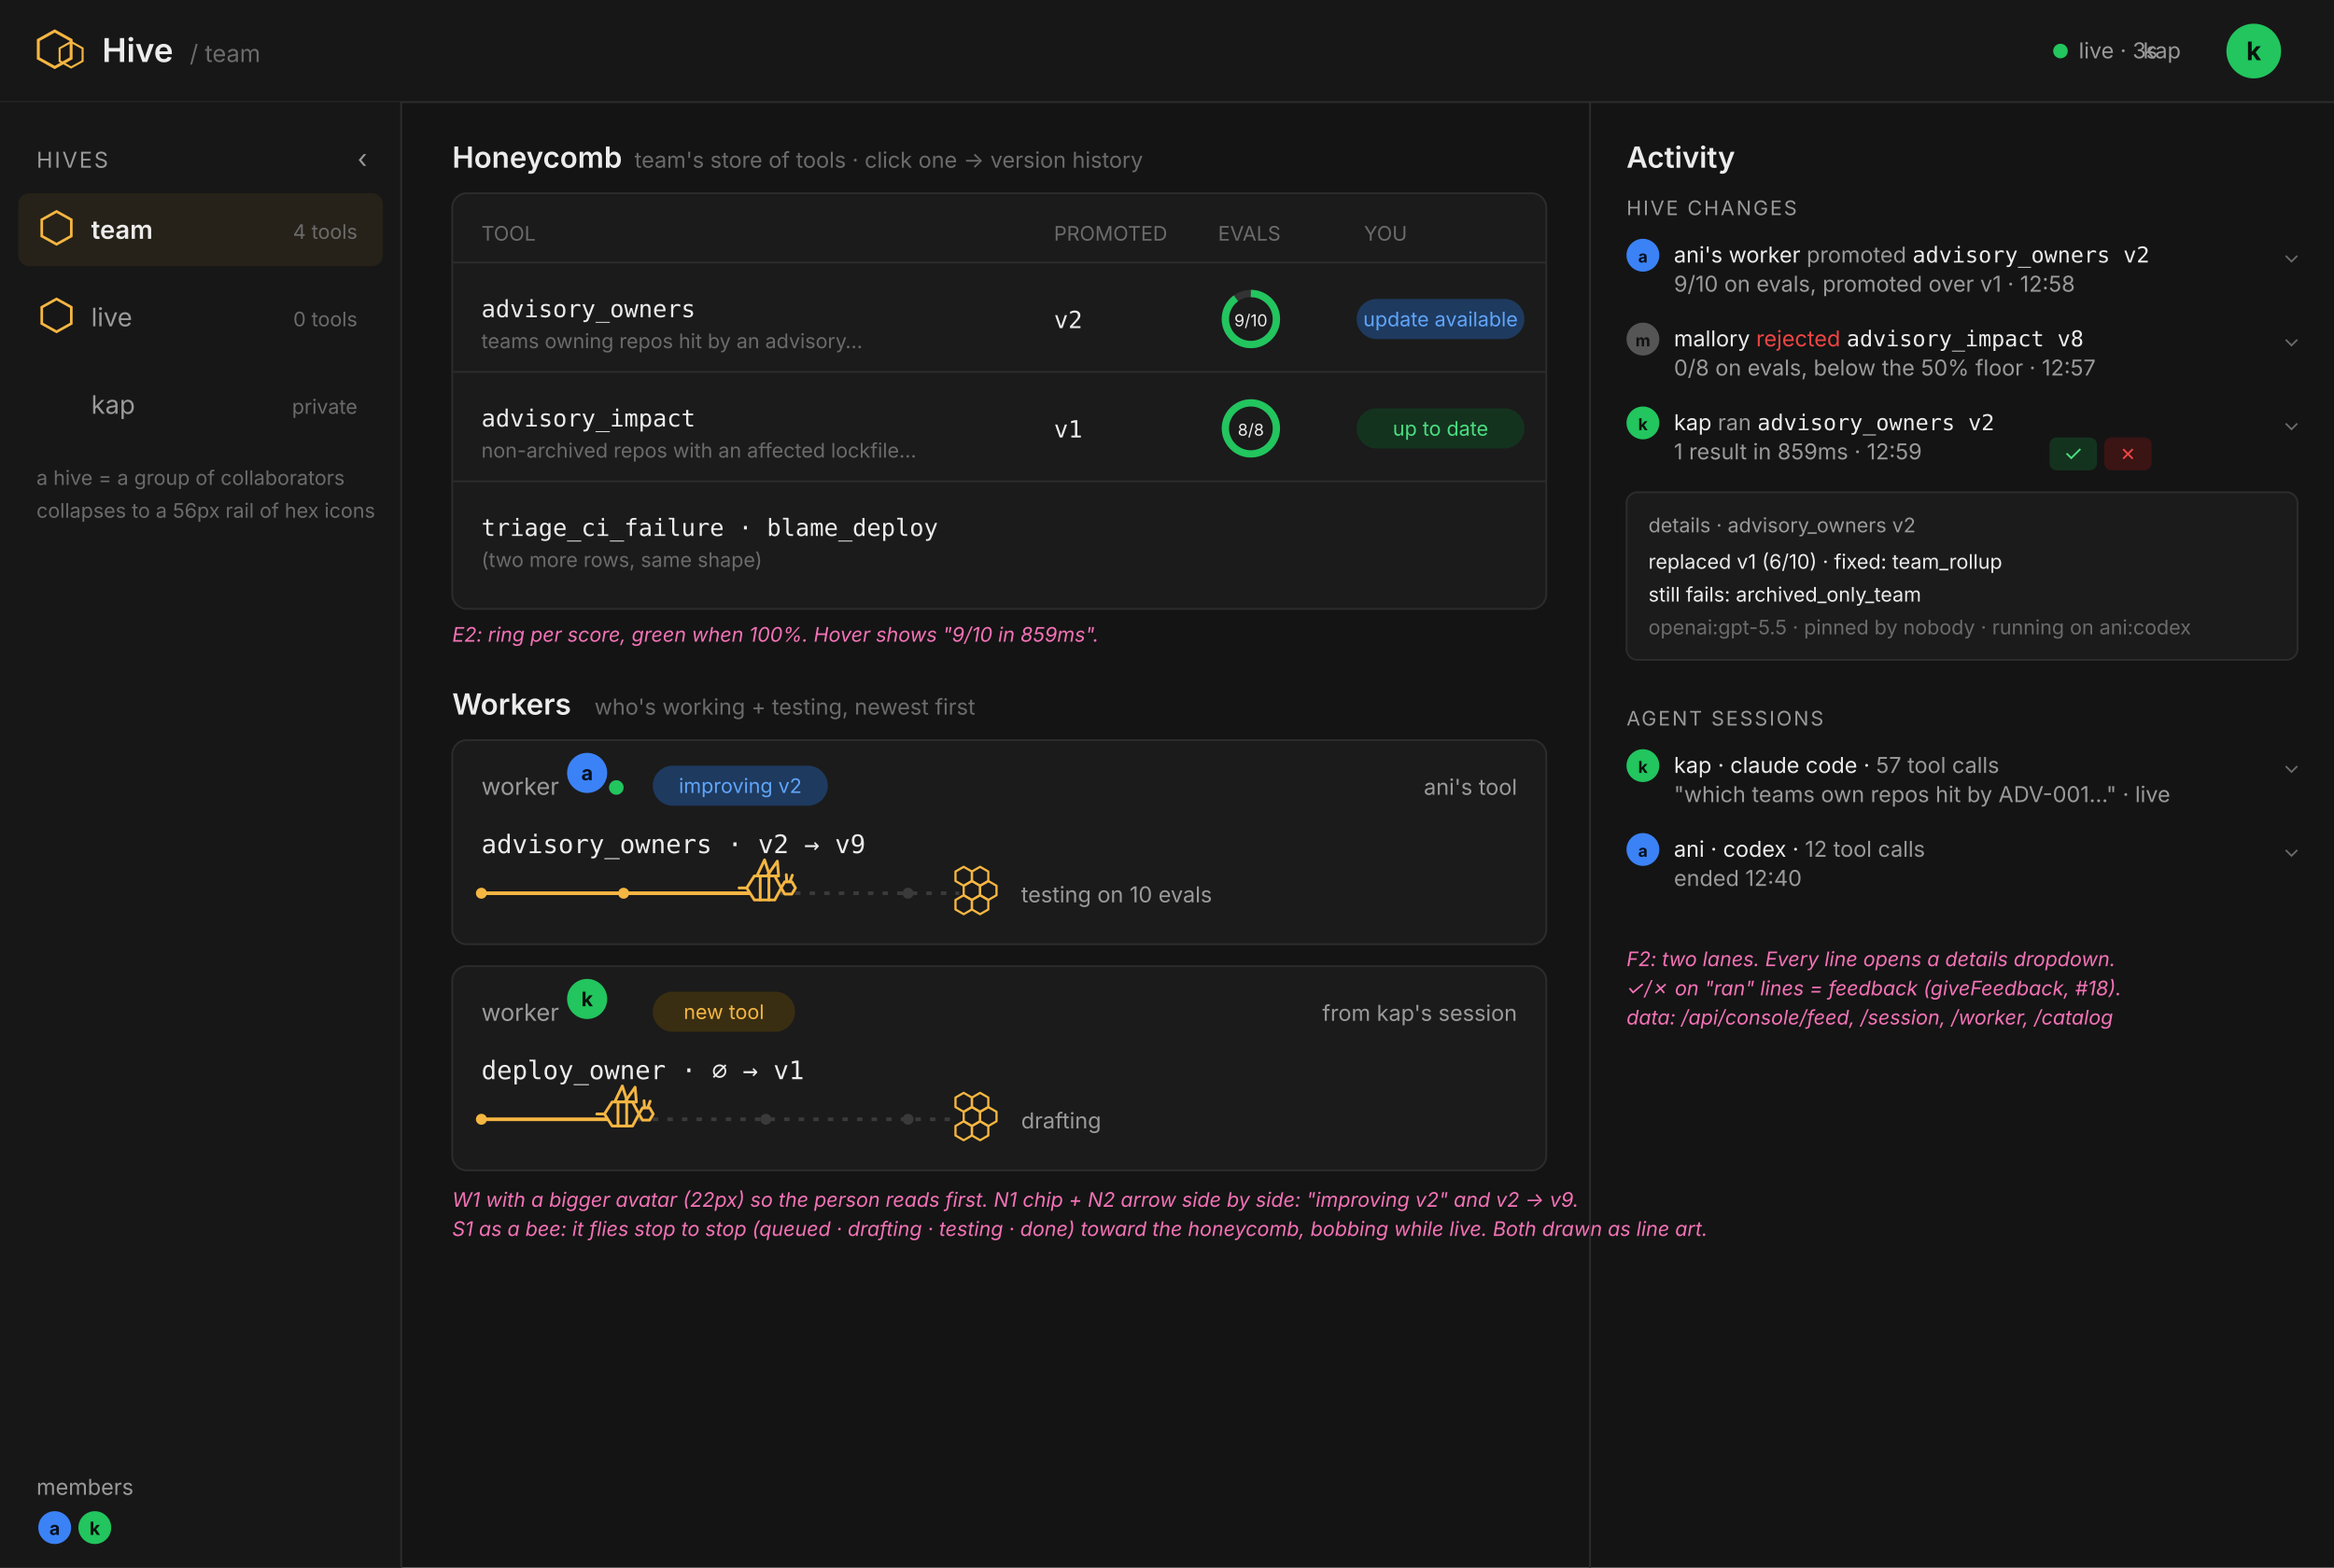
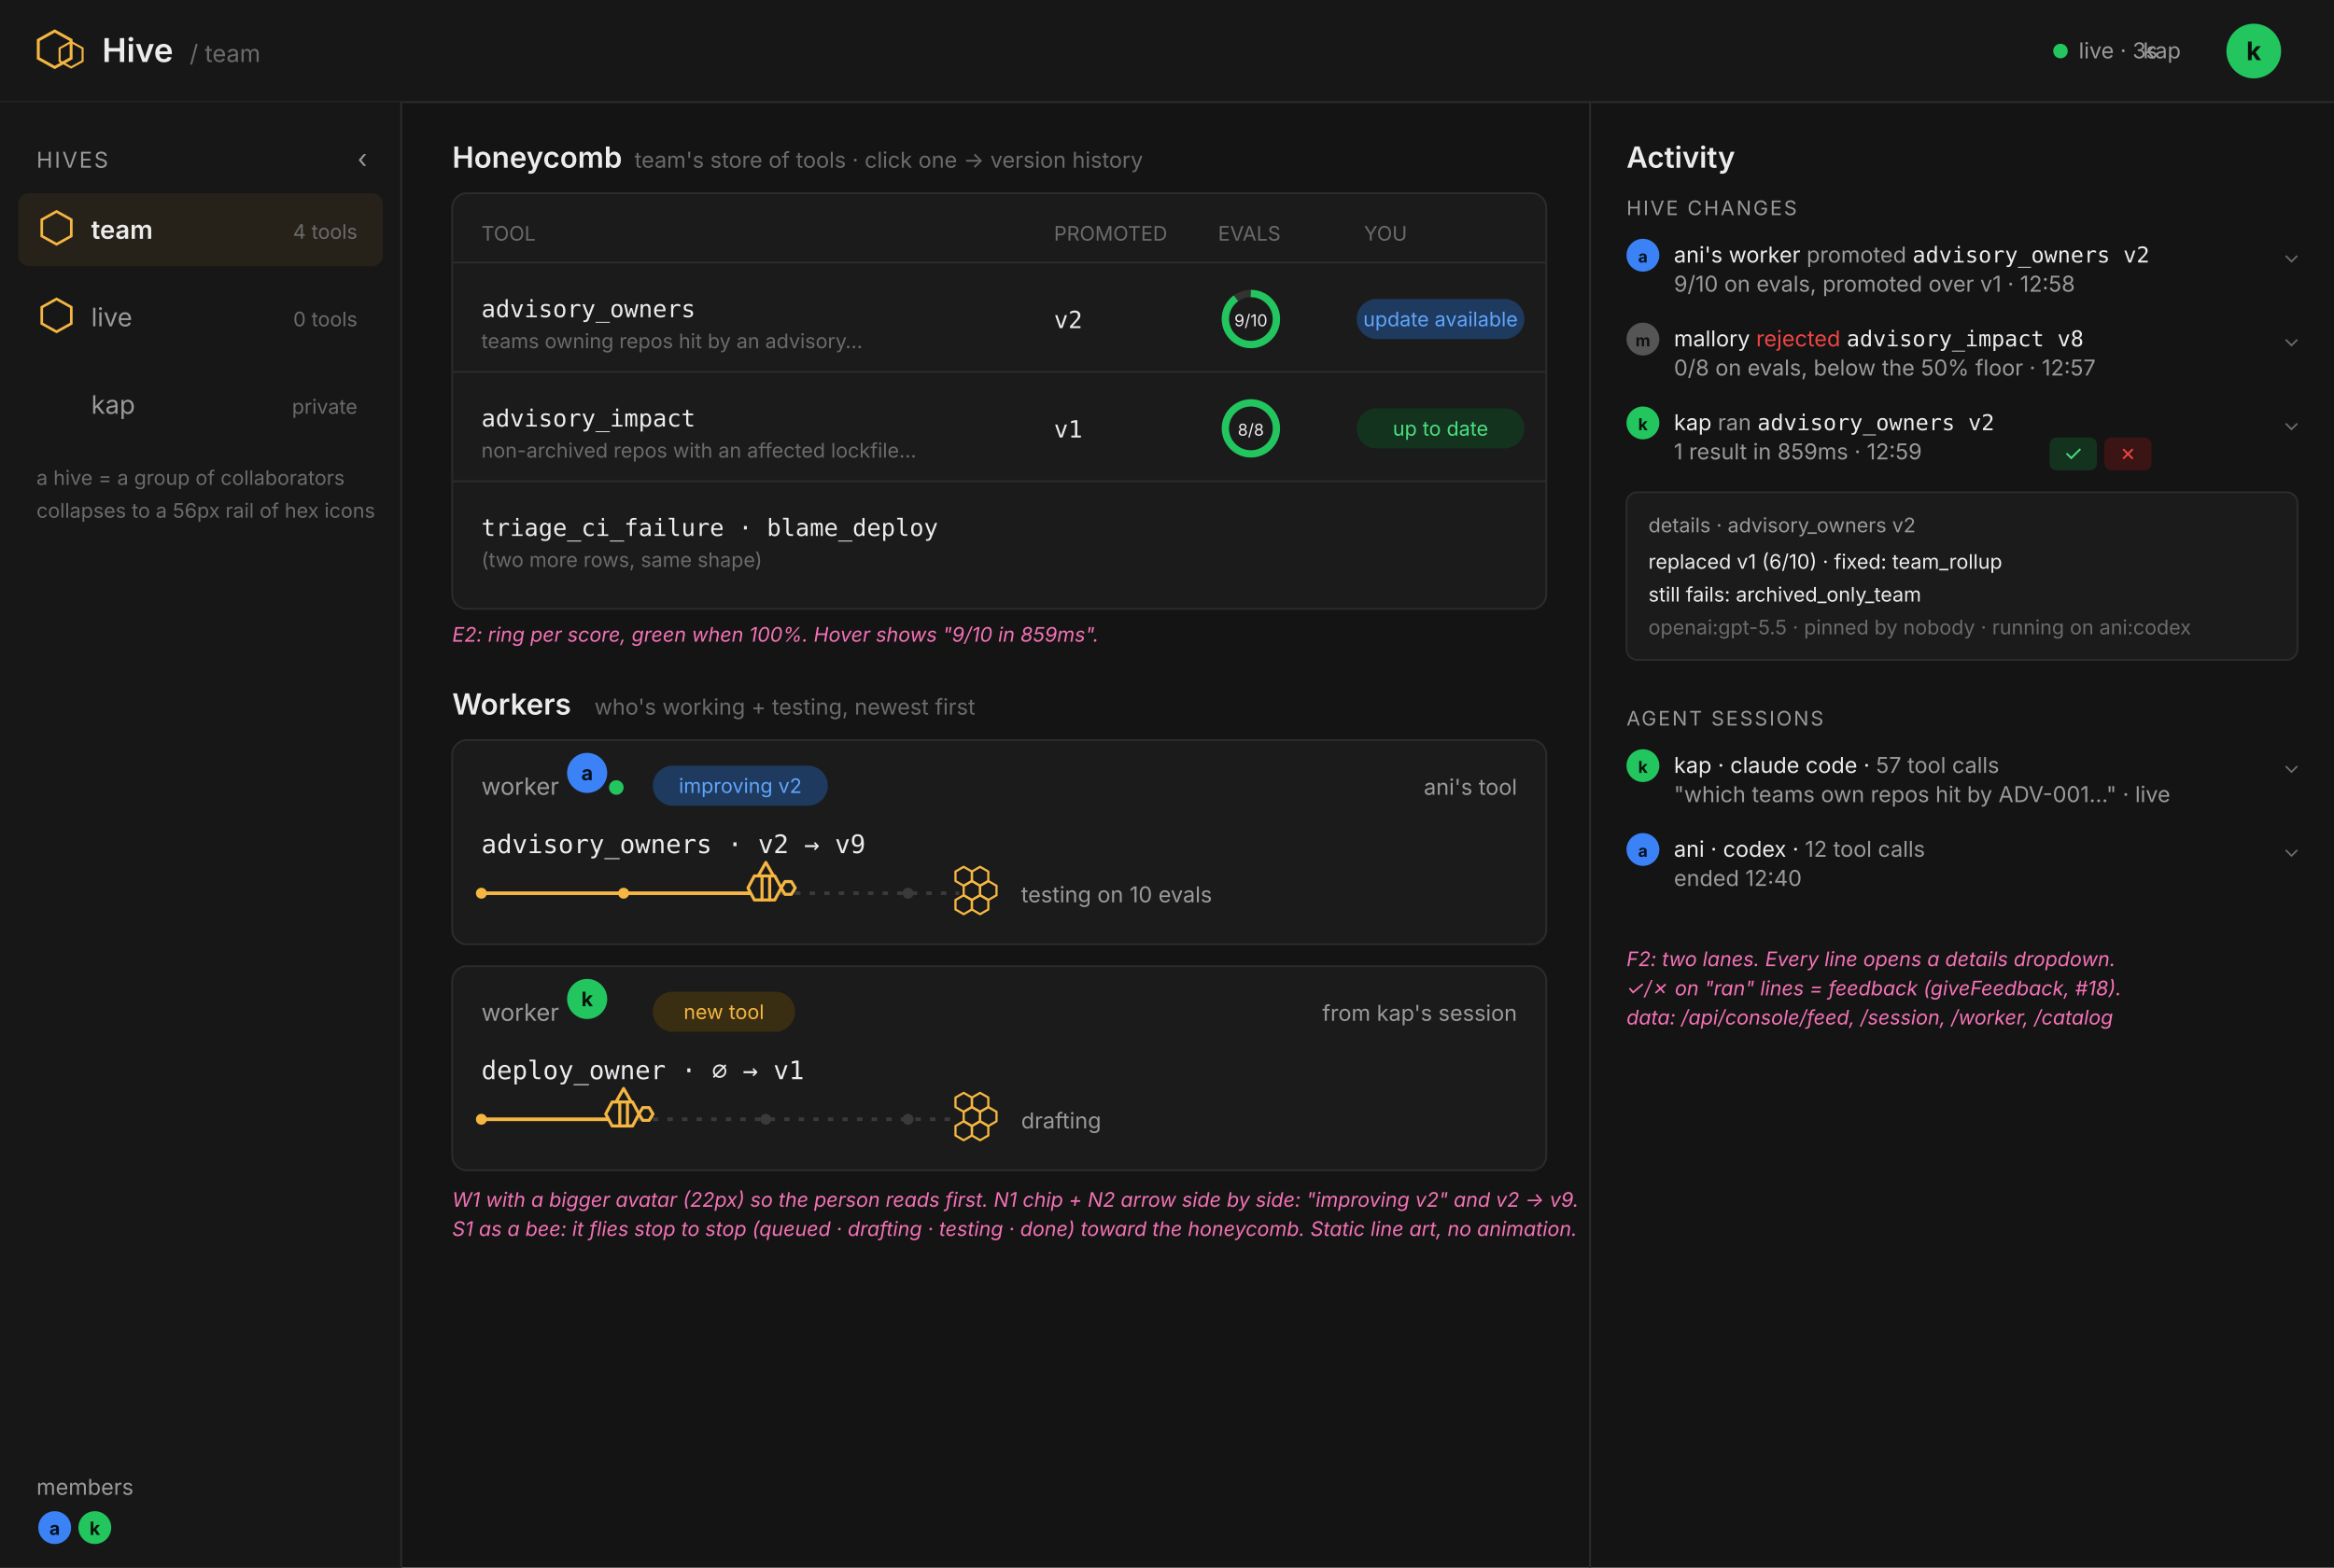
<svg xmlns="http://www.w3.org/2000/svg" viewBox="0 0 1280 860" width="1280" height="860" font-family="Inter, -apple-system, Segoe UI, sans-serif">
  <defs>
    <style>
      .bg{fill:#141414}.panel{fill:#1b1b1b;stroke:#2c2c2c}.line{stroke:#2c2c2c}
      .t{fill:#ececec}.m{fill:#9a9a9a}.f{fill:#6b6b6b}.mono{font-family:"JetBrains Mono",ui-monospace,monospace}
      .ani{fill:#3b82f6}.kap{fill:#22c55e}.acc{fill:#f5b642}.info{fill:#60a5fa}.bad{fill:#ef4444}
      .note{fill:#f472b6;font-size:11px;font-style:italic}
    </style>
    <symbol id="hex" viewBox="0 0 20 22">
      <path d="M10 1 19 6v10l-9 5-9-5V6z" fill="none" stroke="#f5b642" stroke-width="1.6" />
    </symbol>
    <symbol id="bee" viewBox="-12 -10 24 20">
-       <g fill="none" stroke="#f5b642" stroke-width="1.1" stroke-linejoin="round" stroke-linecap="round">
-         <path d="M-3.5 -3.2L-0.5 -9.5 1.5 -3.2z">
-           <animate attributeName="opacity" values="1;.3;1" dur=".18s" repeatCount="indefinite" />
-         </path>
-         <path d="M0.5 -3.2L4.5 -9 5 -3.2z">
-           <animate attributeName="opacity" values=".8;.25;.8" dur=".18s" repeatCount="indefinite" />
-         </path>
-         <path d="M-7.5 1.5L-4.5 -3.2H3.5L6 1.5 3.5 6.2H-4.5z" fill="#1b1b1b" />
-         <path d="M-2.2 -3.2v9.4M1.2 -3.2v9.4" />
-         <path d="M6 1.5l1.4 -2.4h2.8L11.6 1.5l-1.4 2.4H7.4z" fill="#1b1b1b" />
-         <path d="M9.4 -0.9l1 -2.6M8.2 -0.9l-.2 -2.8M-7.5 1.5h-3" />
+       <g fill="none" stroke="#f5b642" stroke-width="1.2" stroke-linejoin="round" stroke-linecap="round">
+         <path d="M-3 -3.2L0 -8.5 3 -3.2" />
+         <path d="M-7 1.5L-4.5 -3.2H3.5L6 1.5 3.5 6.2H-4.5z" fill="#1b1b1b" />
+         <path d="M-1.5 -3.2v9.4M1.5 -3.2v9.4" />
+         <path d="M6 1.5l1.5 -2.5h2.5L11.5 1.5 10 4H7.5z" fill="#1b1b1b" />
      </g>
    </symbol>
    <symbol id="skep" viewBox="0 0 30 30">
      <g fill="none" stroke="#f5b642" stroke-width="1.2" stroke-linejoin="round">
        <path d="M8.5 3.5l4.5 2.6v5.2l-4.5 2.6L4 11.3V6.1z" />
        <path d="M17.5 3.5l4.5 2.6v5.2l-4.5 2.6L13 11.3V6.1z" />
        <path d="M13 11.3l4.5 2.6v5.2L13 21.7l-4.5-2.6v-5.2z" />
        <path d="M22 11.3l4.5 2.6v5.2L22 21.7l-4.5-2.6v-5.2z" />
        <path d="M17.5 19.1l4.5 2.6v5.2l-4.5 2.6-4.5-2.6v-5.2z" />
        <path d="M8.5 19.1l4.5 2.6v5.2l-4.5 2.6L4 26.9v-5.2z" />
      </g>
    </symbol>
  </defs>
  <rect class="bg" width="1280" height="860" />
  <rect x="0" y="0" width="1280" height="56" fill="#171717" />
  <line class="line" x1="0" y1="56" x2="1280" y2="56" />
  <use href="#hex" x="20" y="16" width="20" height="22" />
  <use href="#hex" x="32" y="22" width="14" height="16" />
  <text x="56" y="34" class="t" font-size="18" font-weight="600">Hive</text>
  <text x="104" y="34" class="f" font-size="13">/ team</text>
  <circle cx="1130" cy="28" r="4" fill="#22c55e" />
  <text x="1140" y="32" class="m" font-size="12">live · 3s</text>
  <circle cx="1236" cy="28" r="15" class="kap" />
  <text x="1236" y="33" text-anchor="middle" font-size="14" font-weight="700" fill="#08130c">k</text>
  <text x="1196" y="32" text-anchor="end" class="m" font-size="12">kap</text>
  <rect x="0" y="56" width="220" height="804" fill="#171717" />
  <line class="line" x1="220" y1="56" x2="220" y2="860" />
  <text x="20" y="92" class="m" font-size="12" letter-spacing="1">HIVES</text>
  <text x="196" y="92" class="m" font-size="14">‹</text>
  <rect x="10" y="106" width="200" height="40" rx="6" fill="#262219" />
  <use href="#hex" x="22" y="115" width="18" height="20" />
  <text x="50" y="131" class="t" font-size="14" font-weight="600">team</text>
  <text x="196" y="131" text-anchor="end" class="f" font-size="11">4 tools</text>
  <use href="#hex" x="22" y="163" width="18" height="20" />
  <text x="50" y="179" class="m" font-size="14">live</text>
  <text x="196" y="179" text-anchor="end" class="f" font-size="11">0 tools</text>
  <text x="50" y="227" class="m" font-size="14">kap</text>
  <text x="196" y="227" text-anchor="end" class="f" font-size="11">private</text>
  <text x="20" y="266" class="f" font-size="11">a hive = a group of collaborators</text>
  <text x="20" y="284" class="f" font-size="11">collapses to a 56px rail of hex icons</text>
  <text x="20" y="820" class="m" font-size="12">members</text>
  <circle cx="30" cy="838" r="9" class="ani" />
  <text x="30" y="842" text-anchor="middle" font-size="10" font-weight="700" fill="#06101f">a</text>
  <circle cx="52" cy="838" r="9" class="kap" />
  <text x="52" y="842" text-anchor="middle" font-size="10" font-weight="700" fill="#08130c">k</text>
  <text x="248" y="92" class="t" font-size="16" font-weight="600">Honeycomb</text>
  <text x="348" y="92" class="f" font-size="12">team's store of tools · click one → version history</text>
  <g transform="translate(248,106)">
    <rect class="panel" width="600" height="228" rx="8" />
    <text x="16" y="26" class="f" font-size="11">TOOL</text>
    <text x="330" y="26" class="f" font-size="11">PROMOTED</text>
    <text x="420" y="26" class="f" font-size="11">EVALS</text>
    <text x="500" y="26" class="f" font-size="11">YOU</text>
    <line class="line" x1="0" y1="38" x2="600" y2="38" />
    <g transform="translate(0,38)">
      <text x="16" y="30" class="t mono" font-size="13">advisory_owners</text>
      <text x="16" y="47" class="f" font-size="11">teams owning repos hit by an advisory…</text>
      <text x="330" y="36" class="t mono" font-size="13">v2</text>
      <circle cx="438" cy="31" r="14" fill="none" stroke="#333" stroke-width="4" />
      <circle cx="438" cy="31" r="14" fill="none" stroke="#22c55e" stroke-width="4" stroke-dasharray="79.2 88" transform="rotate(-90 438 31)" />
      <text x="438" y="35" text-anchor="middle" class="t" font-size="9">9/10</text>
      <rect x="496" y="20" width="92" height="22" rx="11" fill="#1e3a5f" />
      <text x="542" y="35" text-anchor="middle" class="info" font-size="11">update available</text>
      <line class="line" x1="0" y1="60" x2="600" y2="60" />
    </g>
    <g transform="translate(0,98)">
      <text x="16" y="30" class="t mono" font-size="13">advisory_impact</text>
      <text x="16" y="47" class="f" font-size="11">non-archived repos with an affected lockfile…</text>
      <text x="330" y="36" class="t mono" font-size="13">v1</text>
      <circle cx="438" cy="31" r="14" fill="none" stroke="#22c55e" stroke-width="4" />
      <text x="438" y="35" text-anchor="middle" class="t" font-size="9">8/8</text>
      <rect x="496" y="20" width="92" height="22" rx="11" fill="#14331f" />
      <text x="542" y="35" text-anchor="middle" fill="#4ade80" font-size="11">up to date</text>
      <line class="line" x1="0" y1="60" x2="600" y2="60" />
    </g>
    <g transform="translate(0,158)">
      <text x="16" y="30" class="t mono" font-size="13">triage_ci_failure · blame_deploy</text>
      <text x="16" y="47" class="f" font-size="11">(two more rows, same shape)</text>
    </g>
  </g>
  <text x="248" y="352" class="note">E2: ring per score, green when 100%. Hover shows "9/10 in 859ms".</text>
  <text x="248" y="392" class="t" font-size="16" font-weight="600">Workers</text>
  <text x="326" y="392" class="f" font-size="12">who's working + testing, newest first</text>
  <g transform="translate(248,406)">
    <rect class="panel" width="600" height="112" rx="8" />
    <text x="16" y="30" class="m" font-size="13">worker</text>
    <circle cx="74" cy="18" r="11" class="ani" />
    <text x="74" y="22" text-anchor="middle" font-size="11" font-weight="700" fill="#06101f">a</text>
    <circle cx="90" cy="26" r="4" fill="#22c55e">
      <animate attributeName="opacity" values="1;.3;1" dur="1.4s" repeatCount="indefinite" />
    </circle>
    <rect x="110" y="14" width="96" height="22" rx="11" fill="#1e3a5f" />
    <text x="158" y="29" text-anchor="middle" class="info" font-size="11">improving v2</text>
    <text x="584" y="30" text-anchor="end" class="m" font-size="12">ani's tool</text>
    <text x="16" y="62" class="t mono" font-size="14">advisory_owners · v2 → v9</text>
    <g transform="translate(16,80)">
      <line x1="0" y1="4" x2="156" y2="4" stroke="#f5b642" stroke-width="2" />
      <line x1="156" y1="4" x2="262" y2="4" stroke="#3a3a3a" stroke-width="2" stroke-dasharray="3 5" />
      <circle cx="0" cy="4" r="3" fill="#f5b642" />
      <circle cx="78" cy="4" r="3" fill="#f5b642" />
      <circle cx="156" cy="4" r="3" fill="#f5b642" />
      <circle cx="234" cy="4" r="3" fill="#3a3a3a" />
      <use href="#skep" x="256" y="-14" width="30" height="30" />
      <g transform="translate(156,1)">
        <g>
-           <animateTransform attributeName="transform" type="translate" values="0 0;0 -3;0 0" dur="1s" repeatCount="indefinite" />
          <use href="#bee" x="-17" y="-16" width="34" height="28" />
        </g>
      </g>
      <text x="296" y="9" class="m" font-size="12">testing on 10 evals</text>
    </g>
  </g>
  <g transform="translate(248,530)">
    <rect class="panel" width="600" height="112" rx="8" />
    <text x="16" y="30" class="m" font-size="13">worker</text>
    <circle cx="74" cy="18" r="11" class="kap" />
    <text x="74" y="22" text-anchor="middle" font-size="11" font-weight="700" fill="#08130c">k</text>
    <rect x="110" y="14" width="78" height="22" rx="11" fill="#3a2e12" />
    <text x="149" y="29" text-anchor="middle" class="acc" font-size="11">new tool</text>
    <text x="584" y="30" text-anchor="end" class="m" font-size="12">from kap's session</text>
    <text x="16" y="62" class="t mono" font-size="14">deploy_owner · ∅ → v1</text>
    <g transform="translate(16,80)">
      <line x1="0" y1="4" x2="78" y2="4" stroke="#f5b642" stroke-width="2" />
      <line x1="78" y1="4" x2="262" y2="4" stroke="#3a3a3a" stroke-width="2" stroke-dasharray="3 5" />
      <circle cx="0" cy="4" r="3" fill="#f5b642" />
      <circle cx="78" cy="4" r="3" fill="#f5b642" />
      <circle cx="156" cy="4" r="3" fill="#3a3a3a" />
      <circle cx="234" cy="4" r="3" fill="#3a3a3a" />
      <use href="#skep" x="256" y="-14" width="30" height="30" />
      <g transform="translate(78,1)">
        <g>
-           <animateTransform attributeName="transform" type="translate" values="0 0;0 -3;0 0" dur="1s" repeatCount="indefinite" />
          <use href="#bee" x="-17" y="-16" width="34" height="28" />
        </g>
      </g>
      <text x="296" y="9" class="m" font-size="12">drafting</text>
    </g>
  </g>
  <text x="248" y="662" class="note">W1 with a bigger avatar (22px) so the person reads first. N1 chip + N2 arrow side by side: "improving v2" and v2 → v9.</text>
-   <text x="248" y="678" class="note">S1 as a bee: it flies stop to stop (queued · drafting · testing · done) toward the honeycomb, bobbing while live. Both drawn as line art.</text>
+   <text x="248" y="678" class="note">S1 as a bee: it flies stop to stop (queued · drafting · testing · done) toward the honeycomb. Static line art, no animation.</text>
  <line class="line" x1="872" y1="56" x2="872" y2="860" />
  <text x="892" y="92" class="t" font-size="16" font-weight="600">Activity</text>
  <text x="892" y="118" class="m" font-size="11" letter-spacing="1">HIVE CHANGES</text>
  <g transform="translate(892,130)" font-size="12">
    <circle cx="9" cy="10" r="9" class="ani" />
    <text x="9" y="14" text-anchor="middle" font-size="9" font-weight="700" fill="#06101f">a</text>
    <text x="26" y="14" class="t">ani's worker <tspan class="m">promoted</tspan>
      <tspan class="mono">advisory_owners v2</tspan>
    </text>
    <text x="26" y="30" class="m">9/10 on evals, promoted over v1 · 12:58</text>
    <text x="360" y="14" class="f">⌄</text>
    <circle cx="9" cy="56" r="9" fill="#555" />
    <text x="9" y="60" text-anchor="middle" font-size="9" font-weight="700" fill="#111">m</text>
    <text x="26" y="60" class="t">mallory <tspan class="bad">rejected</tspan>
      <tspan class="mono">advisory_impact v8</tspan>
    </text>
    <text x="26" y="76" class="m">0/8 on evals, below the 50% floor · 12:57</text>
    <text x="360" y="60" class="f">⌄</text>
    <circle cx="9" cy="102" r="9" class="kap" />
    <text x="9" y="106" text-anchor="middle" font-size="9" font-weight="700" fill="#08130c">k</text>
    <text x="26" y="106" class="t">kap <tspan class="m">ran</tspan>
      <tspan class="mono">advisory_owners v2</tspan>
    </text>
    <text x="26" y="122" class="m">1 result in 859ms · 12:59</text>
    <rect x="232" y="110" width="26" height="18" rx="4" fill="#14331f" />
    <text x="245" y="123" text-anchor="middle" fill="#4ade80">✓</text>
    <rect x="262" y="110" width="26" height="18" rx="4" fill="#3b1414" />
    <text x="275" y="123" text-anchor="middle" class="bad">✗</text>
    <text x="360" y="106" class="f">⌄</text>
  </g>
  <g transform="translate(892,270)">
    <rect class="panel" width="368" height="92" rx="6" />
    <text x="12" y="22" class="m" font-size="11">details · advisory_owners v2</text>
    <text x="12" y="42" class="t" font-size="11">replaced v1 (6/10) · fixed: team_rollup</text>
    <text x="12" y="60" class="t" font-size="11">still fails: archived_only_team</text>
    <text x="12" y="78" class="f" font-size="11">openai:gpt-5.5 · pinned by nobody · running on ani:codex</text>
  </g>
  <text x="892" y="398" class="m" font-size="11" letter-spacing="1">AGENT SESSIONS</text>
  <g transform="translate(892,410)" font-size="12">
    <circle cx="9" cy="10" r="9" class="kap" />
    <text x="9" y="14" text-anchor="middle" font-size="9" font-weight="700" fill="#08130c">k</text>
    <text x="26" y="14" class="t">kap · claude code · <tspan class="m">57 tool calls</tspan>
    </text>
    <text x="26" y="30" class="m">"which teams own repos hit by ADV-001…" · live</text>
    <text x="360" y="14" class="f">⌄</text>
    <circle cx="9" cy="56" r="9" class="ani" />
    <text x="9" y="60" text-anchor="middle" font-size="9" font-weight="700" fill="#06101f">a</text>
    <text x="26" y="60" class="t">ani · codex · <tspan class="m">12 tool calls</tspan>
    </text>
    <text x="26" y="76" class="m">ended 12:40</text>
    <text x="360" y="60" class="f">⌄</text>
  </g>
  <text x="892" y="530" class="note">F2: two lanes. Every line opens a details dropdown.</text>
  <text x="892" y="546" class="note">✓/✗ on "ran" lines = feedback (giveFeedback, #18).</text>
  <text x="892" y="562" class="note">data: /api/console/feed, /session, /worker, /catalog</text>
</svg>
